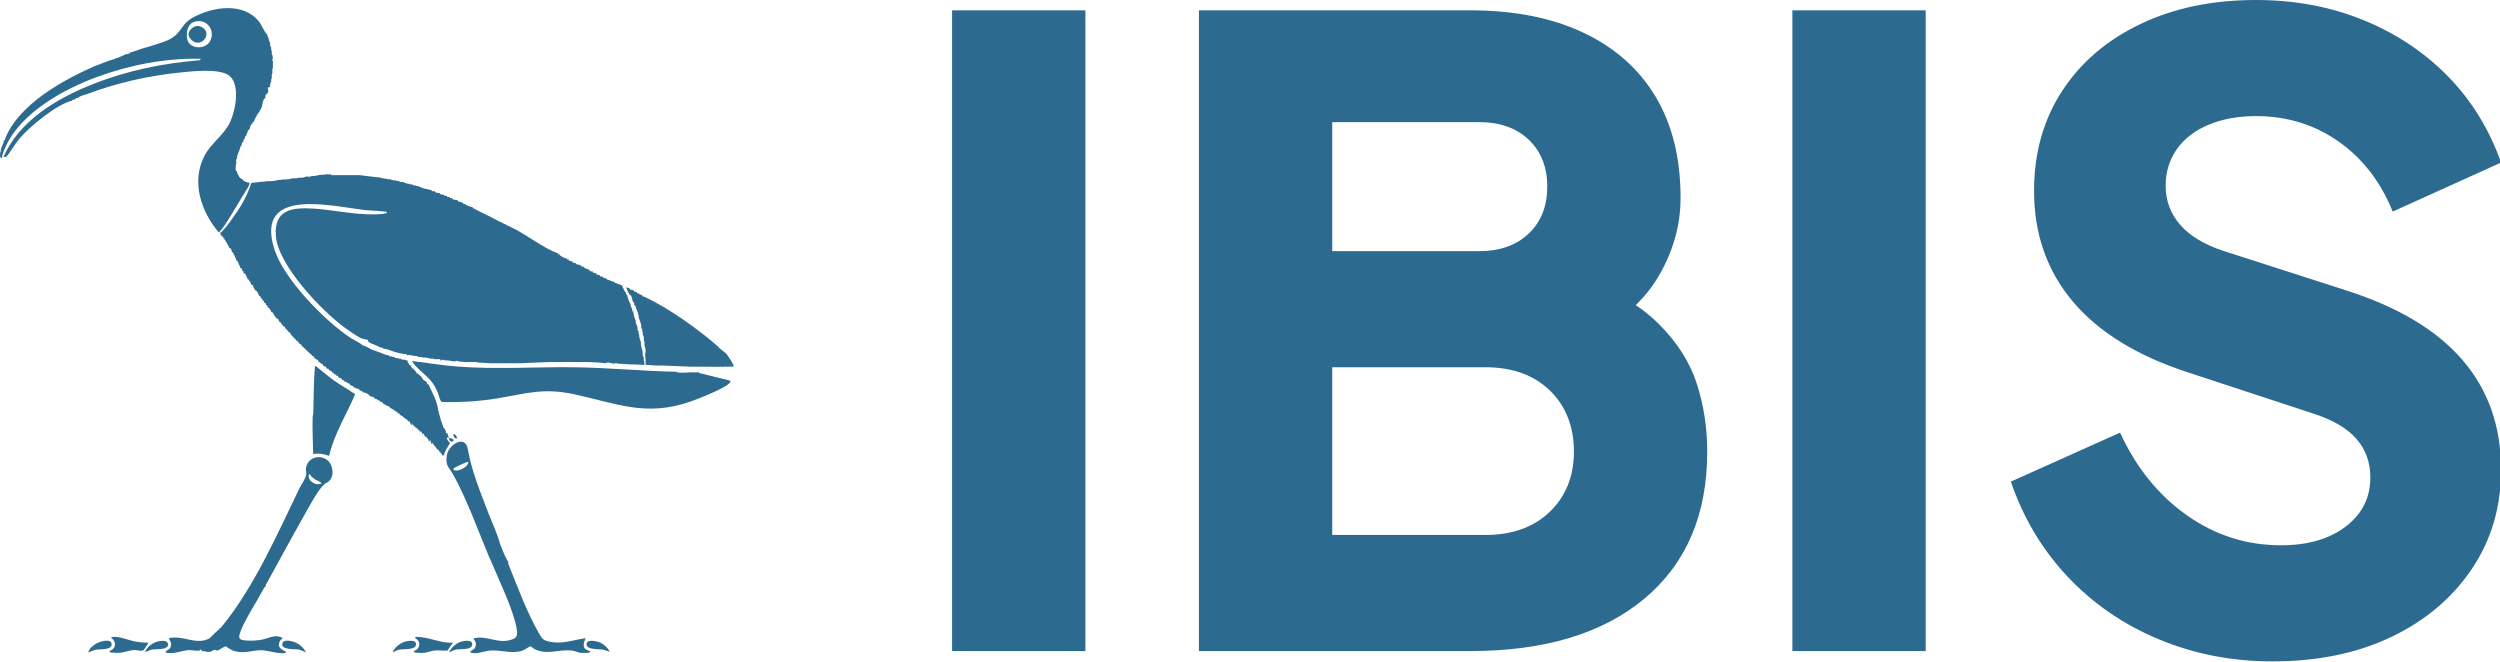
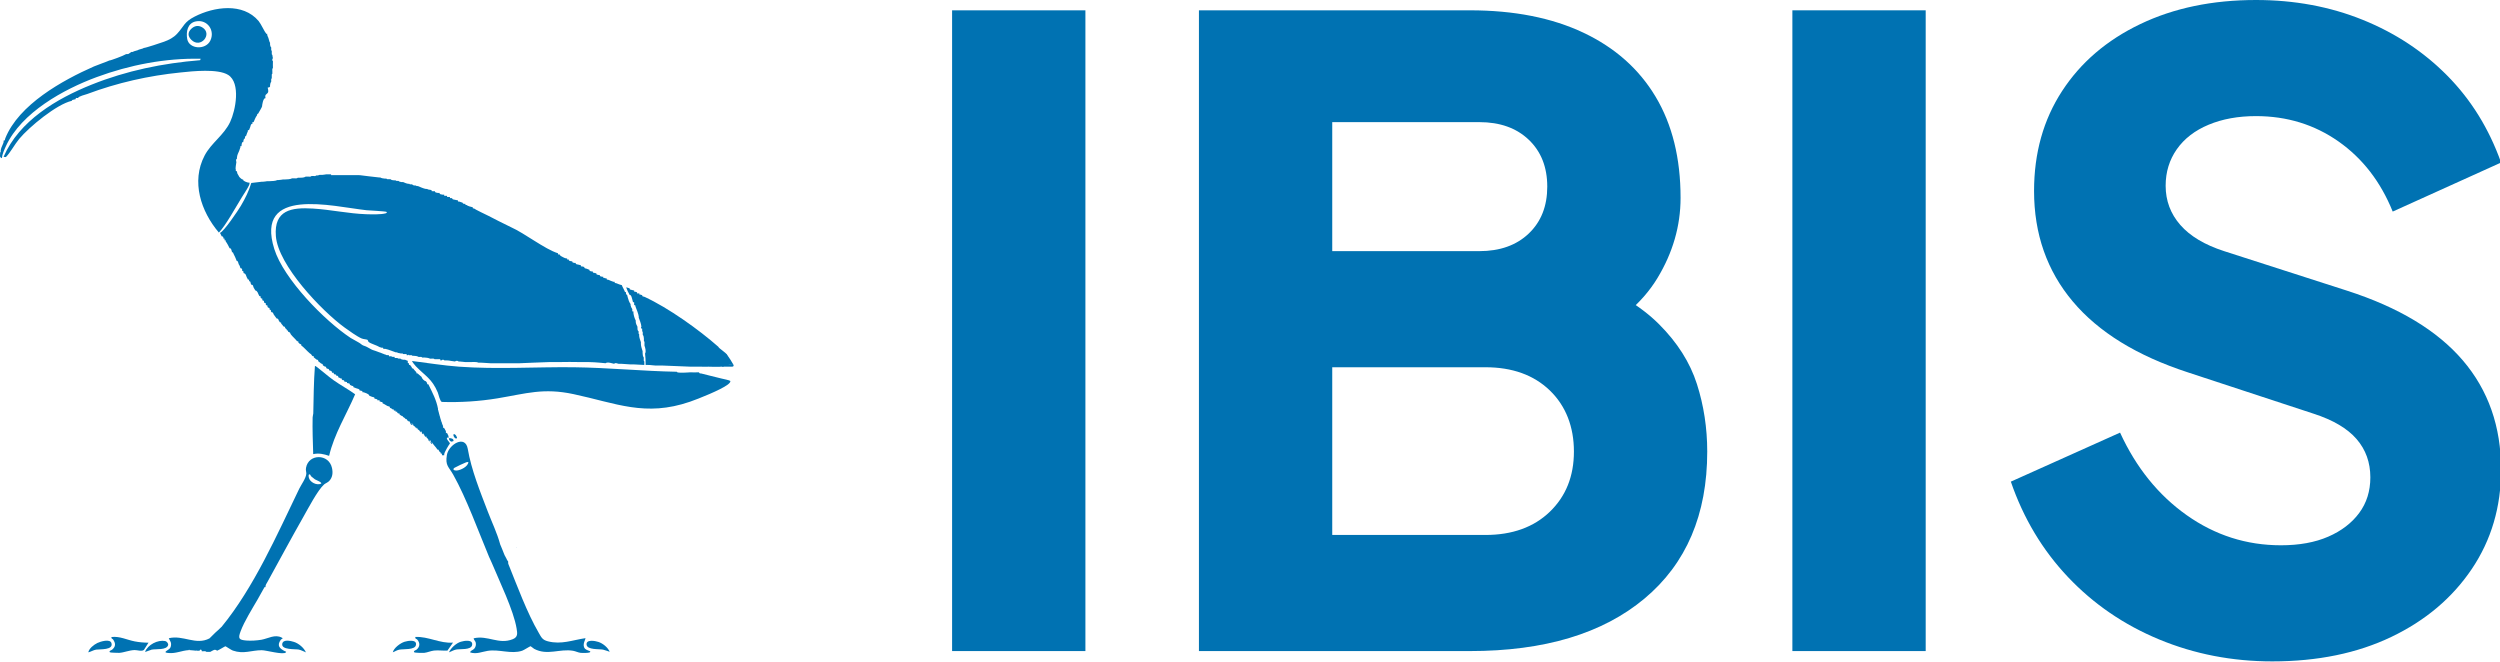
<svg xmlns="http://www.w3.org/2000/svg" id="Layer_1" version="1.1" viewBox="0 0 348.81 92.28">
  <defs>
    <style>
      .st0 {
-         fill: #2d6a8f;
+         fill: #0072B2;
      }
    </style>
  </defs>
  <g>
    <path class="st0" d="M101.4,49.49c.17.12.86,1.23.95,1.43-.03,0-1.43-.03-1.61-.15-.05-.04.36-1.19.34-1.24-.09-.21.27-.07.32-.04Z" />
    <path class="st0" d="M102.35,50.92v.16l-.16.08c-.18,0-.37,0-.55,0h-.24c-.2,0-.44-.02-.63,0-.15-.15-.63-.66-.64-.83,0-.11.46-.5.53-.51.19-.04.72.82.99.98.28.17.45,0,.71.13h0Z" />
    <path class="st0" d="M63.75,61.14c-.22.2-.57-.32-.47-.55.25-.13.56.48.47.55Z" />
    <path class="st0" d="M72.04,76.36c.05.03.05.05,0,.08v-.08Z" />
    <path class="st0" d="M37.12,4.55c-.03.15,0,.19.16.16v.16c.04.19.11.26.16.4.04.11.14.53.16.55l.08.16v.24c0,.13.06.3.16.4v.16c0,.1-.03.26.08.32v.32c0,.09-.02.2.08.24,0,.14.06.32.08.48-.12.05-.12.34,0,.4,0,.31-.02.64,0,.95-.13.08-.08.33-.08.48v.32c-.1.04-.08.15-.08.24v.4c-.11.05-.08.21-.08.32v.16c-.1.11-.15.33-.16.48v.16c-.04.19-.3.15-.32.16-.05.05.2.5-.02.77-.2.24-.41.19-.29.73-.34-.13-.5,1.09-.48,1.11,0,.13-.51.93-.55,1.03-.11.03-.16.12-.16.24-.22.28-.33.63-.48.95-.17-.02-.18,0-.16.16v.08c-.23-.05-.25.3-.32.48-.06.14-.11.24-.16.4-.16-.02-.18,0-.16.16-.03.02-.21.54-.24.63-.11.03-.16.12-.16.24v.16c-.15-.03-.18,0-.16.16-.07.04-.06.24-.08.32-.2-.06-.2.22-.24.4v.16c-.16-.02-.18,0-.16.16-.02.02-.12.39-.16.48-.13.3-.3.61-.32.95v.16c-.24.15-.07.42-.08.48-.02.19-.17.91-.08,1.03,0,.19-.05.27.16.24.05.38.06.33.24.63.11.19.05.15.24.32.2.18.17.14.4.24-.07.18.58.38.71.4h.16c.02.17-.02.28-.09.42-.24.5-.68,1.14-.98,1.63-.8,1.3-2.26,3.95-3.2,4.92-2.5-2.94-3.9-7.11-1.99-10.75.93-1.77,2.69-2.83,3.56-4.68.76-1.61,1.51-5.45-.28-6.57-1.43-.89-4.94-.52-6.63-.34-4.47.45-8.85,1.44-13.04,3.01-.24.09-1.21.31-1.27.55h-.16c-.17-.02-.18,0-.16.16-.15.03-.18.04-.32.08-.11.03-.17,0-.24.16-2.1.47-5.93,3.63-7.33,5.31-.64.77-1.22,1.89-1.86,2.54l-.32-.04c2.18-5.03,7.39-8.11,12.28-10.07,4.89-1.96,9.96-2.99,15.14-3.41l.08-.2c-4.92-.11-9.92.86-14.52,2.56S2.98,15.7.83,20.38c-.24.53-.51,1.1-.57,1.69-.4-.14-.21-.4-.24-.79.13-.06.06-.22.08-.32s.05-.22.08-.32c.08-.25.24-.51.32-.79.02-.06,0-.17,0-.24.22.05.18-.17.24-.32,1.89-4.7,7.95-8.07,12.37-10.02.31-.14,2.05-.76,2.14-.83.17.02,2.06-.7,2.22-.83.15-.12.33-.03.46-.09s.29-.22.4-.27c.03-.02.11,0,.16,0,.06,0,.12-.03.16-.08.03,0,.45-.13.55-.16.08-.02.12-.07.16-.08.11-.04.53-.14.55-.16l.16-.08c.25,0,2.43-.73,2.82-.87.69-.25,1.32-.57,1.82-1.11.99-1.07.95-1.63,2.44-2.39,2.71-1.39,6.74-1.98,8.93.61.33.39.84,1.53,1.03,1.7v-.08h.01ZM27.35,2.98c-1.18.22-1.41,1.44-1.23,2.46.26,1.43,2.56,1.57,3.22.24.7-1.42-.41-3-1.99-2.7Z" />
    <path class="st0" d="M60.98,57.18c.21-.04.16.1.2.24.21.8.39,1.44.68,2.22-.22.05-.15-.12-.2-.23-.26-.58-.66-1.6-.67-2.22h-.01Z" />
    <path class="st0" d="M63.04,61.62c-.22,0-.44-.26-.4-.48.24-.03.7.05.63.4-.08,0-.21.08-.24.08h.01Z" />
    <path class="st0" d="M61.93,59.87c.23-.05.24.3.32.48-.22.05-.25-.3-.32-.48Z" />
    <path class="st0" d="M60.03,61.62c.34.18.17.12.32.32-.27,0-.24-.2-.32-.32-.34-.18-.17-.13-.32-.32.27,0,.24.2.32.32Z" />
    <path class="st0" d="M58.76,60.35c-.06-.06-.18-.19-.24-.24.16,0,.25.08.24.24Z" />
    <path class="st0" d="M57.97,59.63c.14-.02.19.02.16.16-.19-.14-.07-.05-.16-.16Z" />
    <path class="st0" d="M46.24,24.44c1.32-.03,2.64.02,3.96,0,0,0,2.36.3,2.69.32h.16c.15.1.45.15.63.16h.24c.05.12.21.08.32.08h.24c.12.13.31.15.48.16h.24c.04.1.15.08.24.08h.16c.09.1.26.15.4.16h.24c.18.09.53.23.71.24h.16c.04.1.15.08.24.08h.16c.07.11.19.15.32.16h.16l.16.08h.16c.27.12.84.37,1.11.4h.16l.16.08s.38.07.48.08c-.04.21.05.16.24.16.02.02.17,0,.24,0-.06.2.22.2.4.24h.24c-.06.2.22.2.4.24h.24c-.02.17,0,.18.16.16.02.02.17,0,.24,0-.02.17,0,.18.16.16.02.02.17,0,.24,0-.02.17,0,.18.16.16,0,.02.11,0,.16,0-.06.21.22.19.4.24.13.03.26.05.4.08-.02.16,0,.18.16.16.02.02.4.14.48.16.03.11.12.16.24.16h.16c-.03.15,0,.18.16.16.15.16.65.27.87.32-.03.15,0,.18.16.16.07.1,1.78.92,2.07,1.06.13.07,2.39,1.24,3.08,1.55,1.97.88,4.72,3.07,6.58,3.65-.02.17,0,.18.16.16,0,0,.06,0,.08,0-.03.17.34.32.45.38.16.08.24.13.42.17.04,0,.11,0,.16,0-.02.17,0,.18.16.16,0,0,.06,0,.08,0-.05.2.15.2.32.24.05,0,.11,0,.16,0-.05.2.15.2.32.24.05,0,.11,0,.16,0-.06.21.22.19.4.24.11.03.2.05.32.08-.02.16,0,.18.16.16.02.02.25.05.32.08-.05.23.17.18.32.24.13.05.26.11.4.16-.06.2.22.2.4.24h.08c-.03.15,0,.18.16.16.04.07.25.05.32.08-.05.2.15.2.32.24.05,0,.11,0,.16,0-.05.2.15.2.32.24.04,0,.11,0,.16,0-.03.15,0,.18.16.16.04.07.25.06.32.08-.05.22.12.15.24.19.25.11.45.2.71.28.04,0,.12,0,.16,0-.05.22.11.15.24.2.26.1.52.22.79.28v.08c.1.23.21.45.33.66.06.11.03.25.22.21,0,.04-.02.14,0,.16,0,.12.04.2.16.24.02.11.05.21.08.32.1.33.18.67.4.95v.16c.03.18.13.41.24.55v.16c-.02.17,0,.18.16.16v.24c.05.36.15.71.32,1.03v.16c0,.23.13.51.24.71v.16c0,.18,0,.37.16.48v.16c0,.09-.02.2.08.24v.24c.02.24.15.64.24.87v.24c0,.33.15.71.24,1.03v.24c0,.2.03.47.16.63v.16c0,.12-.04.33.08.4v.48c-.5-.02-1-.05-1.51-.08h-.48c-.37-.02-.79-.06-1.19-.08h-.4c-.11,0-.47-.22-.63,0-.11-.02-.21-.06-.32-.08-.26-.06-.63-.19-.87,0-.29-.04-.58-.05-.87-.08-.48-.05-.93-.06-1.43-.08-.31,0-.64,0-.95,0-1.19-.03-2.37-.02-3.57,0-.37,0-.74,0-1.11,0-.72.02-1.45.05-2.14.08-.63.03-1.27.05-1.9.08h-4.12c-.56-.02-1.09-.09-1.66-.08-.36-.16-.86-.06-1.27-.08h-.55c-.18,0-.5-.08-.79-.08h-.16c-.08-.13-.4-.13-.48,0-.19-.03-.37-.05-.55-.08-.23-.03-.35-.08-.63-.08h-.32c-.05-.12-.34-.12-.4,0h-.16c.07-.24-.26-.16-.48-.16h-.32c-.08-.12-.33-.09-.48-.08h-.16c-.21-.11-.56-.15-.79-.16h-.32c-.05-.11-.22-.09-.32-.08h-.16c-.19-.12-.5-.16-.71-.16h-.16c-.05-.11-.21-.08-.32-.08h-.16l-.12-.08-.04.08h-.16c.04-.21-.05-.16-.24-.16h-.24c-.06-.13-.22-.07-.32-.08-.14-.02-.28-.07-.4-.08l-.16-.08h-.16c-.44-.14-.99-.39-1.43-.48-.09-.02-.22,0-.32,0,.04-.21-.06-.17-.24-.16-.04-.05-.19-.05-.24-.08-.42-.27-1.26-.48-1.54-.72-.13-.11-.1-.27-.18-.31-.19-.08-.53-.07-.82-.19-.62-.26-1.79-1.1-2.37-1.52-3.21-2.34-9.28-8.69-9.59-12.76-.28-3.63,2.16-4.03,5.19-3.84,2.48.15,4.95.71,7.45.79.73.02,1.98.06,2.66-.12.08-.02.26-.08.15-.2-.1-.1-2.44-.2-2.81-.24-4.72-.51-15.61-3.39-12.86,5.41,1.31,4.19,7.02,10.01,10.65,12.41.27.18,1.33.71,1.45.85s.48.29.58.3c.14.02.98.54,1.04.53.08,0,.74.26.91.32.08.03.16.05.24.08.12.04.22.11.4.16.07.02.14.08.24.08l.16.08h.32c-.02.17,0,.18.16.16h.16l.16.08h.32c-.04.21.05.16.24.16h.16c.04.1.15.08.24.08h.16c.09.1.26.15.4.16h.24l.4.16s-.02.14,0,.16c-.02.17,0,.18.16.16,0,.02,0,.07,0,.08-.02.17,0,.18.16.16.09.15.08.19.24.32-.02.15,0,.19.16.16.15.19.31.38.48.55-.02.14.02.18.16.16.18.17.37.32.55.48.07.26.37.57.63.63.06.07.1.17.16.24-.03.15,0,.19.16.16.03.05.05.11.08.16.53,1.08,1.04,2.04,1.27,3.25v.24c0,.62.41,1.65.67,2.22.05.12-.02.28.2.23.03.08.05.16.08.24.06.18.1.52.32.48.05.11.12.21.16.32.18.53-.07.23-.16.32-.18.19.43.68.39.82-.12.12-.79,1.25-.79,1.47v.16h-.32s0-.07,0-.08c.05-.25-.12-.12-.16-.16-.06-.05.08-.15-.24-.32-.05-.12,0-.25-.24-.24-.18-.31-.34-.43-.55-.71-.15-.2.02-.14-.32-.32-.07-.12-.04-.32-.32-.32-.12-.16-.18-.19-.32-.32.06-.2-.14-.14-.16-.16l-.16-.16s0-.28-.24-.24l-.08-.08c0-.16-.08-.24-.24-.24-.11-.11-.27-.22-.4-.32.03-.14-.02-.18-.16-.16-.14-.16-.23-.2-.4-.32,0-.26-.16-.24-.32-.32-.05-.03-.11-.05-.16-.08.03-.15,0-.18-.16-.16-.12-.16-.09-.11-.24-.16.03-.14-.02-.18-.16-.16-.11-.14-.24-.24-.4-.32-.03-.11-.12-.16-.24-.16-.09-.1-.14-.1-.24-.16.03-.14-.02-.18-.16-.16-.05-.05-.11-.05-.16-.08.02-.17,0-.18-.16-.16,0,0-.05,0-.08,0,.02-.17,0-.18-.16-.16,0,0-.05,0-.08,0,.03-.15,0-.18-.16-.16-.11-.13-.26-.17-.4-.24.06-.23-.19-.17-.32-.24-.24-.13-.47-.27-.71-.4.03-.15,0-.18-.16-.16-.04-.04-.17-.06-.24-.08.02-.17,0-.18-.16-.16,0,0-.11,0-.16,0,.03-.15,0-.18-.16-.16-.04-.05-.18-.05-.24-.08.05-.23-.17-.18-.32-.24-.13-.06-.27-.1-.4-.16,0-.24-.57-.4-.79-.48-.04,0-.11,0-.16,0,.05-.22-.16-.19-.32-.24h-.08c.05-.23-.3-.25-.48-.32-.14-.06-.24-.11-.4-.16.03-.15,0-.18-.16-.16-.06-.05-.23-.11-.32-.16.05-.21-.16-.2-.32-.24h-.08c.03-.15,0-.18-.16-.16-.03-.04-.17-.06-.24-.08.03-.15,0-.18-.16-.16-.02-.02-.11-.06-.16-.08.03-.15,0-.18-.16-.16-.11-.1-.22-.11-.32-.16,0-.16-.08-.24-.24-.24,0,0-.05,0-.08,0,.03-.15,0-.18-.16-.16-.02-.02-.11-.06-.16-.08.02-.17,0-.18-.16-.16,0,0-.06,0-.08,0,0-.25-.15-.25-.32-.32h-.08c0-.16-.08-.24-.24-.24-.03-.03-.11-.05-.16-.08,0-.16-.08-.24-.24-.24-.07-.06-.16-.1-.24-.16,0-.16-.08-.23-.24-.24-.15-.15-.25-.2-.4-.32,0-.16-.08-.23-.24-.24-.13-.11-.27-.21-.4-.32.02-.17,0-.18-.16-.16,0-.02-.06-.04-.08-.08-.2-.32-.14-.16-.32-.32-.41-.35-.76-.78-1.19-1.11.02-.17,0-.18-.16-.16-.1-.12-.12-.14-.24-.24.02-.17,0-.18-.16-.16-.26-.34-.6-.61-.87-.95-.15-.19,0-.26-.4-.4-.04-.08.09-.2-.16-.16-.02-.05,0-.1-.04-.16-.05-.09-.13-.11-.2-.16,0-.16-.08-.25-.24-.24-.11-.16-.16-.25-.32-.4.02-.14-.02-.19-.16-.16-.05-.08-.11-.16-.16-.24-.08-.13-.05-.32-.32-.32-.14-.21-.25-.36-.4-.55-.07-.09-.04-.33-.32-.32-.03-.05-.05-.13-.08-.16.03-.15,0-.19-.16-.16v-.08c0-.16-.08-.24-.24-.24-.03-.04-.03-.11-.08-.16.02-.14,0-.19-.16-.16-.02-.04-.05-.13-.08-.16.03-.15,0-.19-.16-.16-.02-.04-.05-.13-.08-.16.03-.15,0-.19-.16-.16-.02-.04-.05-.13-.08-.16.03-.15,0-.19-.16-.16-.02-.04-.05-.13-.08-.16.03-.15,0-.19-.16-.16-.03-.05-.05-.11-.08-.16-.11-.22-.19-.59-.48-.63-.08-.14-.16-.26-.24-.4s-.03-.41-.32-.4c-.02-.05-.06-.11-.08-.16-.06-.15,0-.37-.24-.32v-.08c.02-.17,0-.18-.16-.16-.05-.15-.1-.2-.16-.32-.09-.19-.14-.57-.4-.55-.02-.04-.06-.14-.08-.16.03-.15,0-.19-.16-.16,0-.04.02-.14,0-.16,0-.16-.08-.24-.24-.24-.08-.24-.08-.33-.24-.55-.06-.18-.1-.52-.32-.48v-.08c-.13-.34-.24-.58-.41-.9-.06-.11-.03-.25-.22-.21v-.08c-.06-.18-.09-.52-.32-.48-.09-.19-.43-.85-.55-.95.02-.14,0-.19-.16-.16v-.08c.02-.17,0-.18-.16-.16v-.08c0-.16-.08-.24-.24-.24-.08-.13-.14-.34-.24-.48.54-.16,2.55-3.15,2.92-3.78.59-1,1.12-2.06,1.45-3.18l1.42-.17h.16c.27,0,.48-.07.63-.08h.32c.35-.03.8,0,1.11-.16h.16c.27,0,.47-.07.63-.08h.24c.32-.03.73,0,1.03-.16h.24c.17,0,.45.05.55-.08h.24c.28,0,.62,0,.87-.16h.32c.15,0,.39.05.48-.08h.32c.11,0,.26.04.32-.08h.16c.18,0,.28-.08.32-.08h.4c.2,0,.45-.08.55-.08h.63l.08.12h0Z" />
    <path class="st0" d="M94.43,51.87c-.04.24,1.82.08,1.82.08.42.02.85,0,1.27,0,.1.21.18.13.32.16.02,0,2.71.69,2.85.71.17.03,1.14.25,1.19.32.12.17-.25.45-.37.54-.96.72-4.02,1.95-5.24,2.37-6.26,2.15-10.32.2-16.25-1.06-4.22-.9-6.59-.08-10.62.59-2.57.42-5.14.58-7.74.5-.27-.05-.46-1.03-.58-1.32-.81-1.93-1.76-2.31-3.07-3.67-.06-.06-.57-.67-.51-.72,2.18.27,4.35.63,6.54.79,5.34.39,10.71.02,16.01.08,4.81.06,9.58.54,14.39.63,0,0-.01,0,0,0Z" />
    <path class="st0" d="M87.53,40.14c.09.02.23.05.32.08-.05.21.16.19.32.24.1.03.21.05.32.08-.03.15,0,.18.16.16.04.04.17.06.24.08-.02.17,0,.18.16.16,0,0,.11,0,.16,0-.03.15,0,.18.16.16.04.05.18.05.24.08-.05.23.18.17.32.24,3.31,1.52,7.58,4.57,10.3,6.97.03.2,1.07.8,1.26,1.17.04.08-.37,1.5-.41,1.54-.71.16-2.25.04-2.28.06-.04.03-.87,0-1.03,0-.47,0-.95,0-1.43,0-1.29-.03-2.65-.13-3.96-.16h-.95c-.28,0-.66-.09-1.03-.08h-.32v-.16c0-.52-.02-.92-.08-1.43.18-.29.03-.8-.08-1.11v-.24c0-.13.04-.33-.08-.4v-.32c0-.17-.04-.42-.16-.55v-.24c0-.09.02-.2-.08-.24v-.16c0-.19.05-.27-.16-.24v-.16s.06-.04.05-.1c-.03-.4-.23-.87-.37-1.25v-.16c-.02-.3-.31-1.03-.44-1.35-.05-.12.02-.28-.2-.24-.02-.06.02-.22,0-.24.02-.17,0-.18-.16-.16-.03-.12-.04-.19-.08-.32-.07-.21-.14-.73-.4-.71-.11-.26-.15-.29-.26-.5-.06-.1-.18-.52-.21-.53.05,0,.11,0,.16,0v.03h0Z" />
    <path class="st0" d="M26.69,5.55c-.51-.51-.51-1.07.03-1.56.45-.41.97-.49,1.5-.17,1.51.9-.23,3.04-1.53,1.73Z" />
    <path class="st0" d="M57.57,59.32c-.11-.07-.33-.04-.32-.32.15.08.31.05.32.32Z" />
    <path class="st0" d="M59.08,60.66l.16.16s.21-.05.16.16c-.1-.09-.12-.13-.16-.16-.08-.07-.11-.11-.16-.16l-.24-.24c.22-.04.2.2.24.24Z" />
    <path class="st0" d="M68.27,77.78c-1.5-3.59-3.18-8.25-5.04-11.56-.62-1.1-1.13-1.25-.88-2.73s2.56-2.87,2.91-.88c.51,2.98,1.72,5.94,2.8,8.77.58,1.52,1.31,3.01,1.73,4.58.07.17.43,1.01.55,1.35.08.24.23.41.32.63.11.28.23.37.24.4.02.04-.02.22.02.33,1.22,3.03,2.62,6.84,4.25,9.63.38.66.51.98,1.28,1.18,1.88.48,3.4-.17,5.23-.44.09.08-.55.94-.05,1.48.16.17.66.31.69.34.31.31-1.18.24-1.3.23-.35-.04-.71-.23-1.06-.29-1.89-.32-3.58.71-5.43-.27-.13-.07-.46-.37-.5-.37-.07-.01-.93.55-1.17.63-1.54.52-3.2-.24-4.82.02-.82.13-1.55.5-2.44.22.03-.28.36-.29.56-.51.21-.24.28-.54.22-.85-.05-.24-.27-.38-.3-.61,1.99-.47,3.49.92,5.47.12.73-.3.64-.81.53-1.48-.41-2.53-2.43-6.68-3.47-9.18l-.32-.71-.02-.03ZM65.34,64.47c-.11-.02-.21,0-.32.04-.17.05-1.48.67-1.61.76-.35.25,0,.4.3.38.54-.03,1.61-.55,1.64-1.18h-.01Z" />
    <path class="st0" d="M63.2,89.67l-.77,1.1c-.65.04-1.24-.07-1.89,0-.46.06-.91.27-1.35.32-.19.02-1.32,0-1.39-.08-.19-.19.24-.3.31-.36.49-.41.52-.9.13-1.39-.12-.15-.36-.1-.28-.39,1.79-.09,3.42.93,5.23.79h0Z" />
    <path class="st0" d="M54.8,91.02c.15-.62,1.05-1.29,1.65-1.48.48-.15,1.76-.36,1.58.47-.15.7-1.74.52-2.31.63-.33.07-.62.25-.93.38h0Z" />
    <path class="st0" d="M85.07,90.94s-.77-.27-.93-.3c-.55-.11-2.22.06-2.3-.7s1.2-.53,1.64-.38c.63.2,1.33.77,1.59,1.38Z" />
    <path class="st0" d="M62.64,91.02c.26-.61,1.02-1.29,1.65-1.48.48-.15,1.75-.36,1.58.47-.14.71-1.68.51-2.24.62-.33.07-.68.27-.99.39h0Z" />
    <path class="st0" d="M30.91,87.47c4.51-5.49,7.75-12.88,10.84-19.28.28-.57.96-1.49.99-2.11,0-.3-.11-.45-.04-.82.36-1.98,3.18-1.98,3.62.03.15.67.09,1.33-.41,1.84-.19.19-.53.32-.69.46-.9.8-2.24,3.38-2.89,4.52-1.7,2.99-3.33,6.03-4.99,9.04-.13.23-.33.49-.3.77-.05,0-.1-.02-.14.01-.32.58-.64,1.16-.97,1.73-.76,1.31-1.84,3.03-2.36,4.42-.38,1.02-.25,1.2.81,1.29.66.05,1.45,0,2.1-.11.93-.17,1.89-.8,2.83-.3.29.15-.03.17-.13.3-.6.84-.15,1.24.59,1.61.06.03.24.03.11.16-.36.38-2.73-.31-3.36-.31-1.45,0-2.51.58-4.03.05-.24-.08-.98-.6-1.04-.6-.07,0-.88.52-1.16.62-.33-.28-.55-.04-.95.16h-.55c-.11-.15-.38-.07-.55-.08h-.08c0-.25-.21-.34-.32-.08h-.32l-.12-.08-.04.08c-.29-.02-.54-.07-.87-.08l-.12-.08-.04.08c-1.01.06-1.78.5-2.81.4-.23-.02-.6-.05-.34-.26.3-.23.6-.3.67-.75.09-.5-.13-.64-.3-1.05,1.98-.5,3.77,1.03,5.68.02l.82-.81s.75-.66.84-.78h.02,0ZM43.29,66.23c-.28-.17-.25.18-.2.4.13.65,1.1,1.14,1.72.85.14-.2-.71-.5-.87-.6-.12-.08-.37-.28-.49-.39-.09-.07-.15-.25-.17-.26h0Z" />
    <path class="st0" d="M45.92,63.6c-.77-.25-1.4-.41-2.22-.24-.05-1.7-.12-3.41-.08-5.12,0-.19.08-.36.09-.55.05-2.21.06-4.42.23-6.62.05-.06.44.26.51.32.7.54,1.35,1.13,2.08,1.65.98.7,2.06,1.27,3.02,1.97-1.22,2.85-2.92,5.54-3.63,8.59Z" />
    <path class="st0" d="M20.72,89.67l-.63.99c-.25.28-.98.03-1.3.04-.77.02-1.45.34-2.15.39-.18,0-1.25-.02-1.31-.08-.19-.19.24-.3.31-.36.51-.44.52-.86.15-1.41-.09-.14-.3-.1-.23-.36,1.15-.14,2.15.4,3.24.61.63.12,1.28.18,1.92.18h0Z" />
    <path class="st0" d="M12.32,91.02c.11-.56.77-1.06,1.27-1.31.42-.2,1.77-.62,1.96.02.3,1-1.61.83-2.14.91-.38.06-.72.29-1.09.38Z" />
    <path class="st0" d="M42.67,91.02c-.31-.12-.67-.33-.99-.39-.5-.09-2.45.07-2.3-.8.11-.67,1.17-.42,1.63-.27.65.2,1.41.83,1.67,1.46,0,0,0,0,0,0h0Z" />
    <path class="st0" d="M20.24,90.94c.39-.99,1.77-1.7,2.81-1.5.21.04.46.34.41.56-.2.74-1.71.52-2.3.64-.15.03-.88.35-.92.31h0Z" />
    <path class="st0" d="M27.53,90.78h-.16l.04-.08s.12.08.12.08Z" />
    <path class="st0" d="M26.5,90.7h-.16l.04-.08s.12.08.12.08Z" />
  </g>
  <g>
    <path class="st0" d="M132.84,90.84V1.44h18.6v89.4s-18.6,0-18.6,0Z" />
    <path class="st0" d="M167.28,90.84V1.44h37.8c6.16,0,11.44,1.04,15.84,3.12s7.76,5.06,10.08,8.94c2.32,3.88,3.48,8.58,3.48,14.1,0,3.92-1.08,7.66-3.24,11.22s-5.72,6.54-10.68,8.94v-9.12c4.72,1.84,8.36,4.04,10.92,6.6,2.56,2.56,4.32,5.34,5.28,8.34s1.44,6.14,1.44,9.42c0,8.8-2.92,15.64-8.76,20.52-5.84,4.88-13.96,7.32-24.36,7.32,0,0-37.8,0-37.8,0ZM185.88,35.04h20.52c2.88,0,5.18-.82,6.9-2.46s2.58-3.82,2.58-6.54-.86-4.9-2.58-6.54-4.02-2.46-6.9-2.46h-20.52v18h0ZM185.88,74.64h21.36c3.76,0,6.76-1.08,9-3.24,2.24-2.16,3.36-4.96,3.36-8.4s-1.12-6.36-3.36-8.52-5.24-3.24-9-3.24h-21.36v23.4h0Z" />
    <path class="st0" d="M250.08,90.84V1.44h18.6v89.4h-18.6,0Z" />
    <path class="st0" d="M317.04,92.28c-5.6,0-10.86-1.02-15.78-3.06s-9.16-4.94-12.72-8.7c-3.56-3.76-6.22-8.2-7.98-13.32l15.24-6.84c2.24,4.88,5.34,8.72,9.3,11.52s8.34,4.2,13.14,4.2c2.56,0,4.76-.4,6.6-1.2,1.84-.8,3.28-1.9,4.32-3.3s1.56-3.06,1.56-4.98c0-2.08-.64-3.86-1.92-5.34s-3.28-2.66-6-3.54l-17.52-5.76c-7.12-2.32-12.48-5.62-16.08-9.9-3.6-4.28-5.4-9.42-5.4-15.42,0-5.28,1.3-9.92,3.9-13.92s6.24-7.12,10.92-9.36C303.3,1.12,308.68,0,314.76,0,320.12,0,325.08.92,329.64,2.76c4.56,1.84,8.5,4.44,11.82,7.8s5.82,7.4,7.5,12.12l-15.12,6.84c-1.68-4.16-4.2-7.42-7.56-9.78s-7.2-3.54-11.52-3.54c-2.48,0-4.68.4-6.6,1.2s-3.4,1.94-4.44,3.42-1.56,3.18-1.56,5.1c0,2.08.68,3.9,2.04,5.46,1.36,1.56,3.4,2.78,6.12,3.66l17.16,5.52c7.2,2.32,12.58,5.56,16.14,9.72,3.56,4.16,5.34,9.24,5.34,15.24,0,5.2-1.36,9.82-4.08,13.86s-6.46,7.2-11.22,9.48-10.3,3.42-16.62,3.42h0Z" />
  </g>
</svg>
